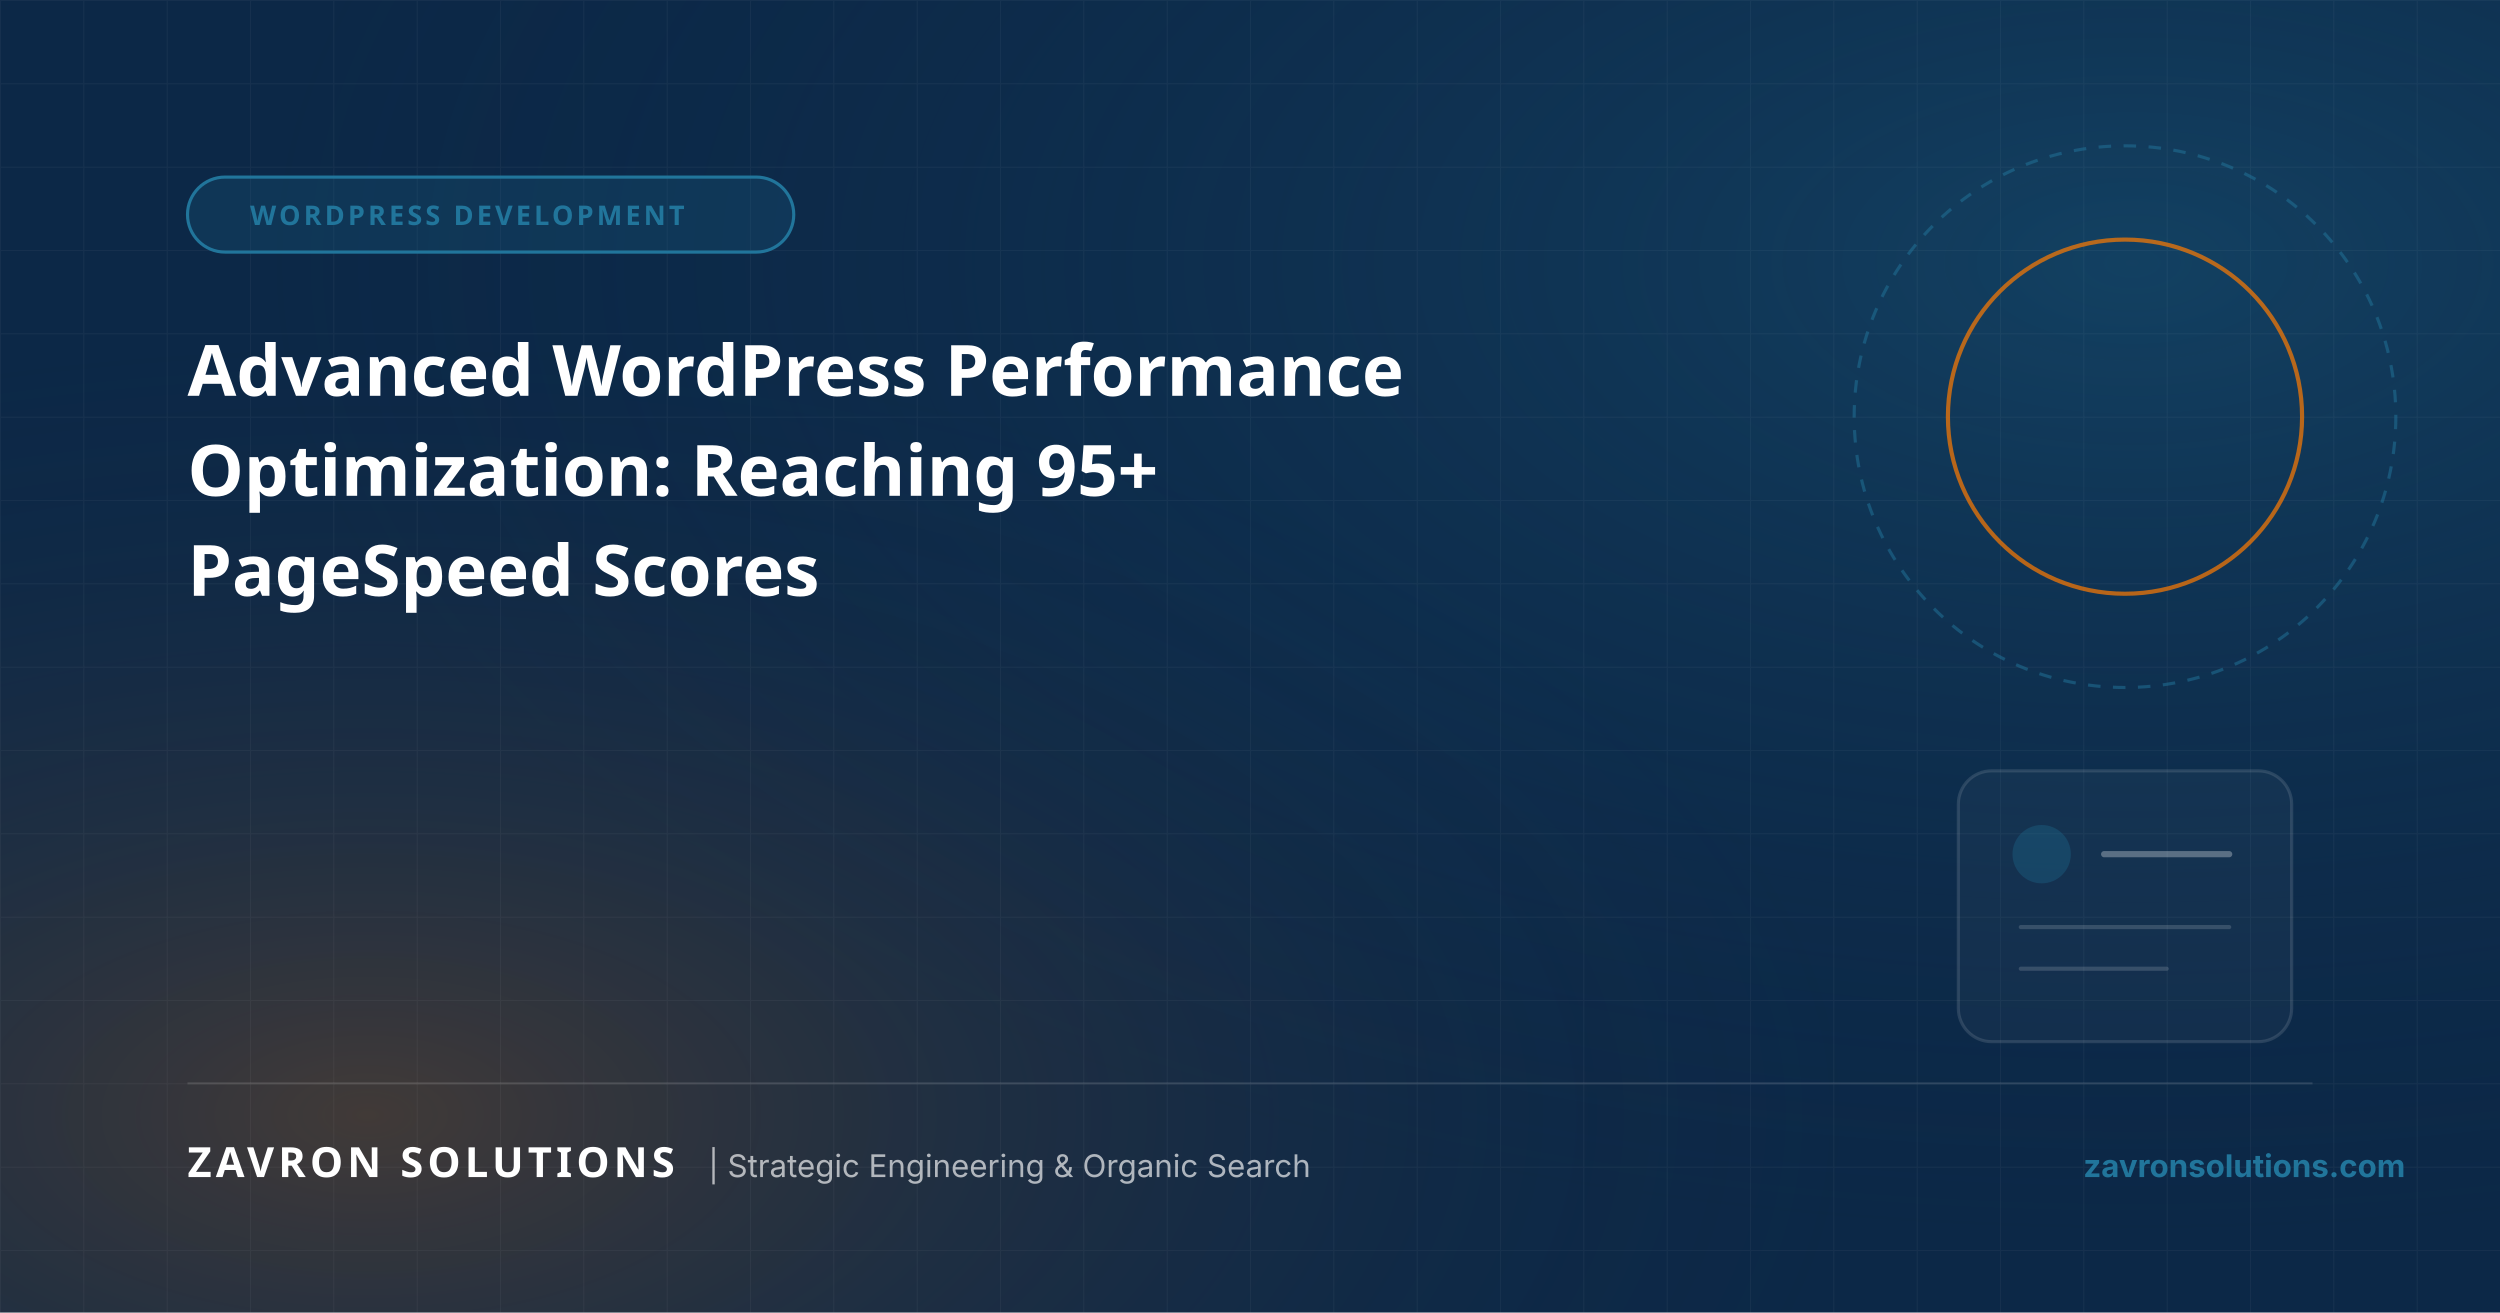
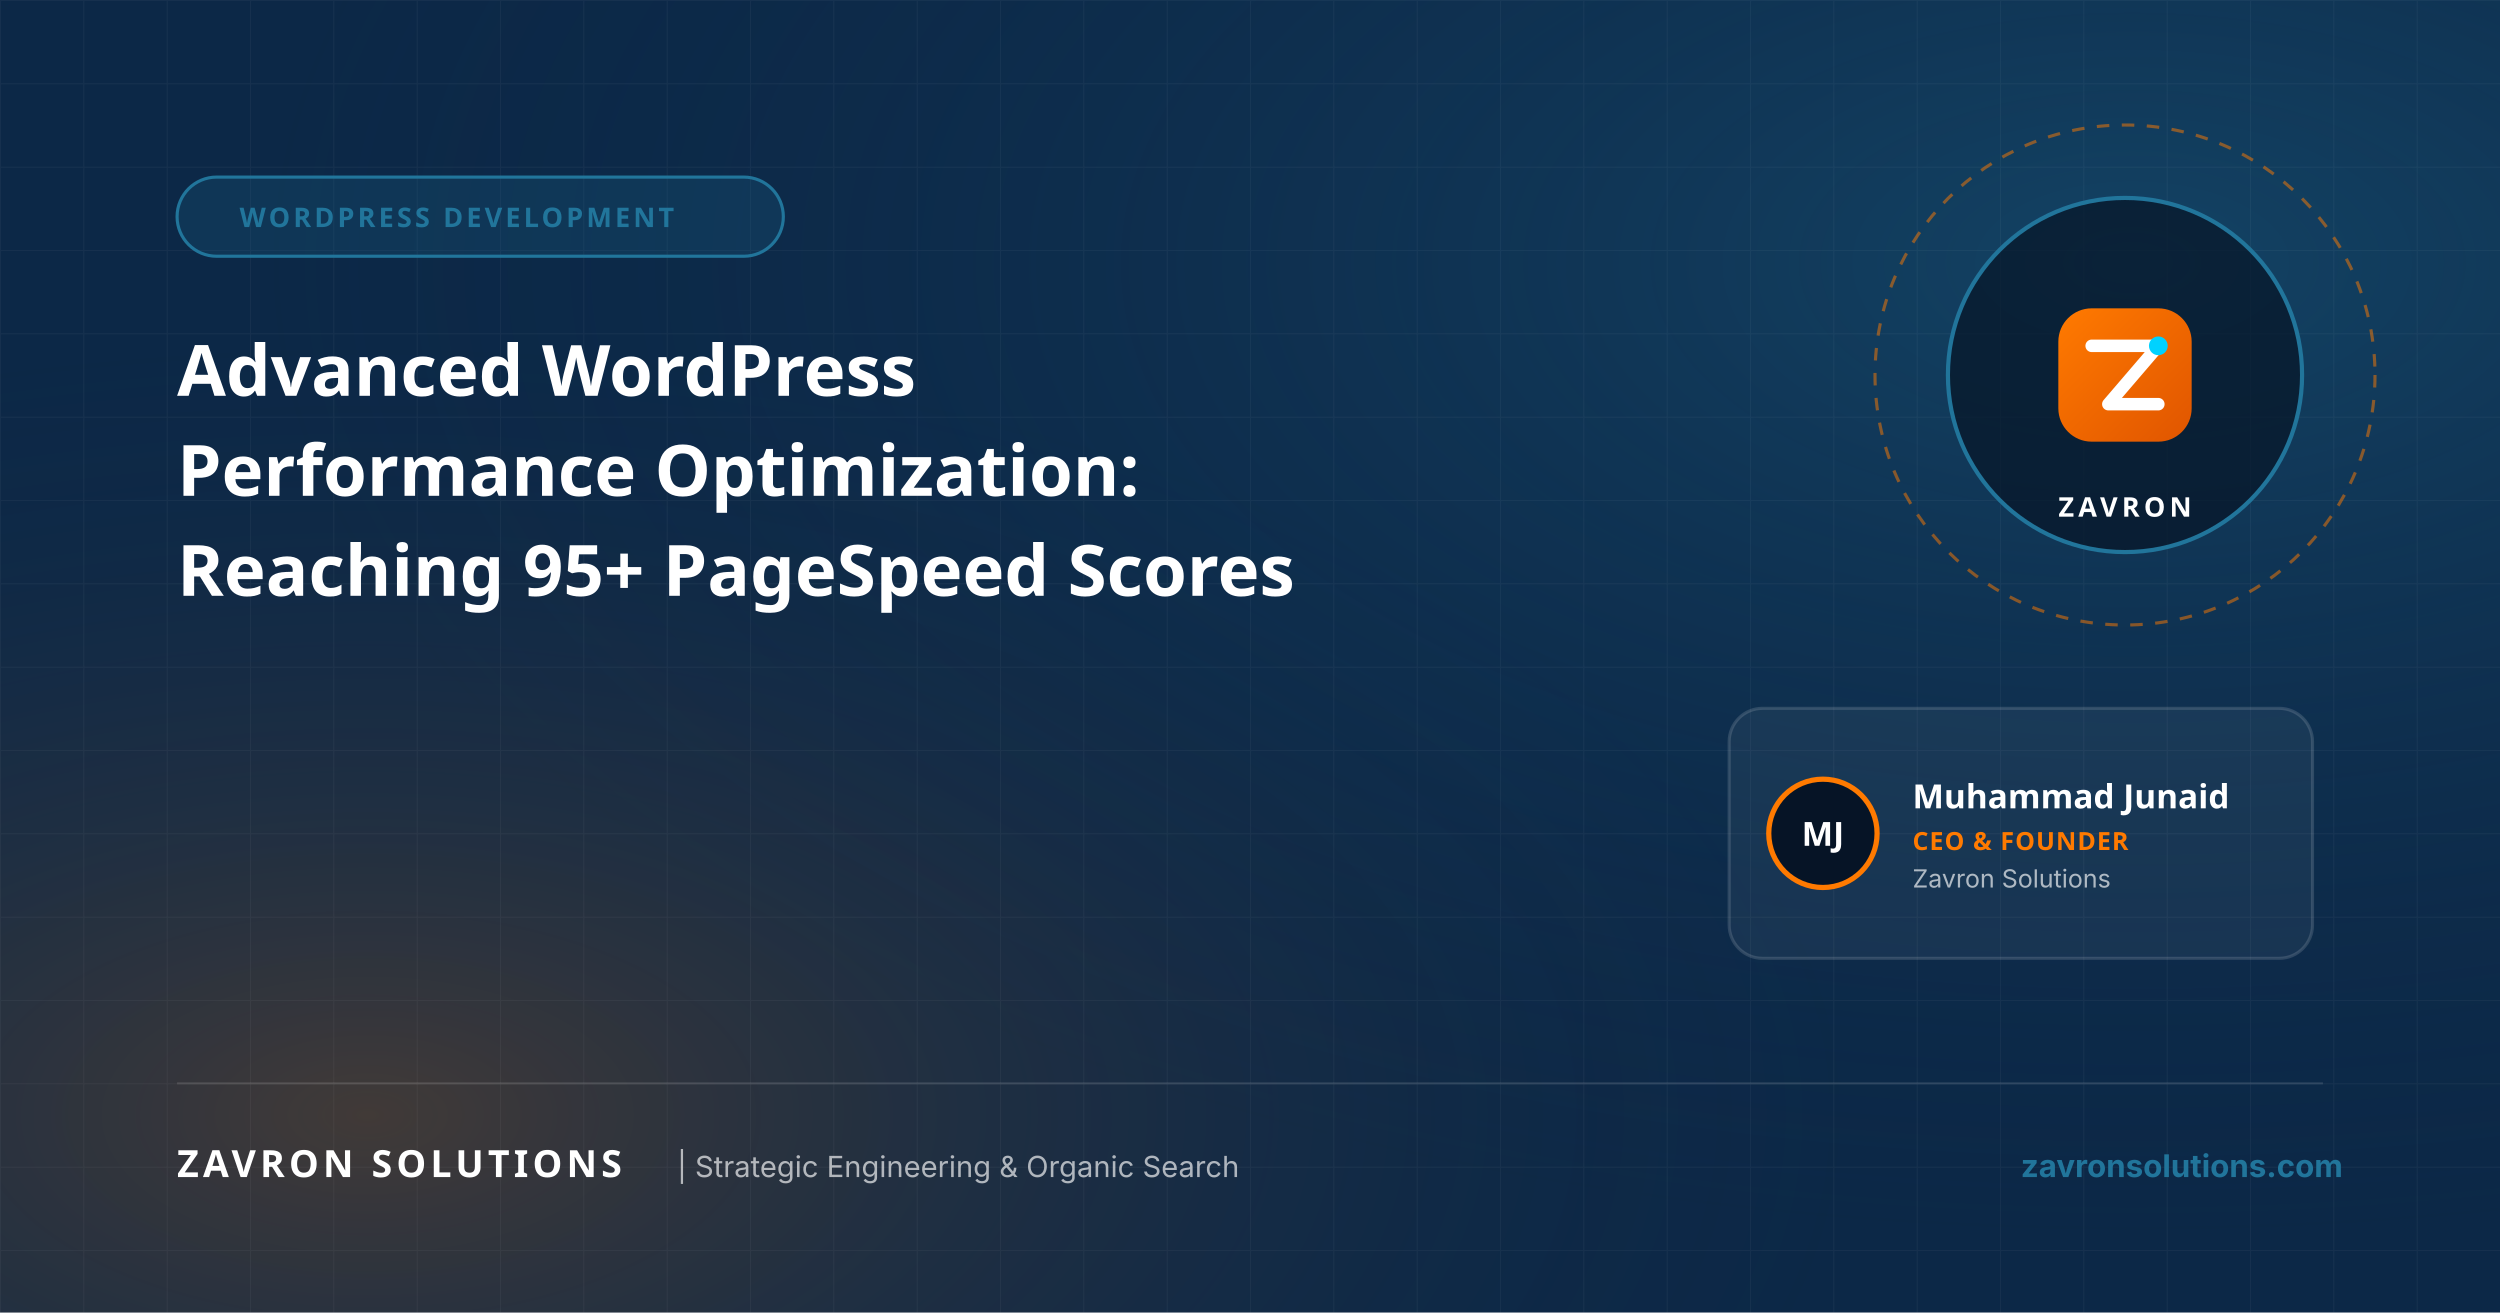
<svg xmlns="http://www.w3.org/2000/svg" width="1200" height="630" viewBox="0 0 1200 630" fill="none">
  <rect width="1200" height="630" fill="#0c2847" />
  <defs>
    <radialGradient id="grad1" cx="0.85" cy="0.2" r="0.75">
-       <stop offset="0%" stop-color="#21759b" stop-opacity="0.32" />
+       <stop offset="0%" stop-color="#21759b" stop-opacity="0.35" />
      <stop offset="100%" stop-color="#0c2847" stop-opacity="0" />
    </radialGradient>
    <radialGradient id="grad2" cx="0.15" cy="0.85" r="0.6">
      <stop offset="0%" stop-color="#ff7a00" stop-opacity="0.22" />
      <stop offset="100%" stop-color="#0c2847" stop-opacity="0" />
    </radialGradient>
+     <linearGradient id="logoGrad" x1="0" y1="0" x2="1" y2="1">
+       <stop offset="0%" stop-color="#FF7A00" />
+       <stop offset="100%" stop-color="#E05500" />
+     </linearGradient>
    <pattern id="grid" width="40" height="40" patternUnits="userSpaceOnUse">
      <path d="M 40 0 L 0 0 0 40" fill="none" stroke="rgba(255,255,255,0.04)" stroke-width="1" />
    </pattern>
  </defs>
  <rect width="1200" height="630" fill="url(#grad1)" />
  <rect width="1200" height="630" fill="url(#grad2)" />
  <rect width="1200" height="630" fill="url(#grid)" />
-   <circle cx="1020" cy="200" r="130" stroke="#21759b" stroke-width="1.5" stroke-dasharray="6 6" fill="none" opacity="0.5" />
-   <circle cx="1020" cy="200" r="85" stroke="#ff7a00" stroke-width="2" fill="none" opacity="0.7" />
-   <rect x="940" y="370" width="160" height="130" rx="16" stroke="rgba(255,255,255,0.12)" stroke-width="1.5" fill="rgba(255,255,255,0.03)" />
-   <circle cx="980" cy="410" r="14" fill="#21759b" fill-opacity="0.3" />
-   <line x1="1010" y1="410" x2="1070" y2="410" stroke="rgba(255,255,255,0.3)" stroke-width="3" stroke-linecap="round" />
-   <line x1="970" y1="445" x2="1070" y2="445" stroke="rgba(255,255,255,0.15)" stroke-width="2" stroke-linecap="round" />
-   <line x1="970" y1="465" x2="1040" y2="465" stroke="rgba(255,255,255,0.15)" stroke-width="2" stroke-linecap="round" />
-   <rect x="90" y="85" width="291" height="36" rx="18" fill="#21759b" fill-opacity="0.18" stroke="#21759b" stroke-width="1.5" />
-   <text x="120" y="108" fill="#21759b" font-family="Plus Jakarta Sans, sans-serif" font-size="13" font-weight="700" letter-spacing="1.5">WORDPRESS DEVELOPMENT</text>
-   <text x="90" y="190" fill="#FFFFFF" font-family="Plus Jakarta Sans, sans-serif" font-size="34" font-weight="800">Advanced WordPress Performance</text>
-   <text x="90" y="238" fill="#FFFFFF" font-family="Plus Jakarta Sans, sans-serif" font-size="34" font-weight="800">Optimization: Reaching 95+</text>
-   <text x="90" y="286" fill="#FFFFFF" font-family="Plus Jakarta Sans, sans-serif" font-size="34" font-weight="800">PageSpeed Scores</text>
-   <line x1="90" y1="520" x2="1110" y2="520" stroke="rgba(255,255,255,0.12)" stroke-width="1" />
-   <text x="90" y="565" fill="#FFFFFF" font-family="Plus Jakarta Sans, sans-serif" font-size="20" font-weight="800" letter-spacing="2">ZAVRON SOLUTIONS</text>
-   <text x="340" y="565" fill="rgba(255,255,255,0.65)" font-family="Inter, sans-serif" font-size="15">| Strategic Engineering &amp; Organic Search</text>
-   <text x="1000" y="565" fill="#21759b" font-family="Inter, sans-serif" font-size="15" font-weight="700">zavronsolutions.com</text>
+   <rect x="85" y="85" width="291" height="38" rx="19" fill="#21759b" fill-opacity="0.18" stroke="#21759b" stroke-width="1.5" />
+   <text x="115" y="109" fill="#21759b" font-family="Plus Jakarta Sans, sans-serif" font-size="13" font-weight="700" letter-spacing="1.5">WORDPRESS DEVELOPMENT</text>
+   <text x="85" y="190" fill="#FFFFFF" font-family="Plus Jakarta Sans, sans-serif" font-size="34" font-weight="800">Advanced WordPress</text>
+   <text x="85" y="238" fill="#FFFFFF" font-family="Plus Jakarta Sans, sans-serif" font-size="34" font-weight="800">Performance Optimization:</text>
+   <text x="85" y="286" fill="#FFFFFF" font-family="Plus Jakarta Sans, sans-serif" font-size="34" font-weight="800">Reaching 95+ PageSpeed Scores</text>
+   <circle cx="1020" cy="180" r="85" stroke="#21759b" stroke-width="2" fill="rgba(6, 20, 38, 0.7)" />
+   <circle cx="1020" cy="180" r="120" stroke="#ff7a00" stroke-width="1.5" stroke-dasharray="6 6" fill="none" opacity="0.5" />
+   <g transform="translate(988, 148)">
+     <rect width="64" height="64" rx="16" fill="url(#logoGrad)" />
+     <path d="M16 18 H48 L24 46 H48" stroke="#FFFFFF" stroke-width="6" stroke-linecap="round" stroke-linejoin="round" />
+     <circle cx="48" cy="18" r="4.5" fill="#00D2FF" />
+   </g>
+   <text x="1020" y="248" fill="#FFFFFF" font-family="Plus Jakarta Sans, sans-serif" font-size="13" font-weight="800" letter-spacing="2" text-anchor="middle">ZAVRON</text>
+   <rect x="830" y="340" width="280" height="120" rx="16" fill="rgba(255,255,255,0.05)" stroke="rgba(255,255,255,0.14)" stroke-width="1.5" />
+   <circle cx="875" cy="400" r="26" fill="#061426" stroke="#FF7A00" stroke-width="2.5" />
+   <text x="875" y="406" fill="#FFFFFF" font-family="Plus Jakarta Sans, sans-serif" font-size="16" font-weight="800" text-anchor="middle">MJ</text>
+   <text x="918" y="388" fill="#FFFFFF" font-family="Plus Jakarta Sans, sans-serif" font-size="16" font-weight="700">Muhammad Junaid</text>
+   <text x="918" y="408" fill="#FF7A00" font-family="Plus Jakarta Sans, sans-serif" font-size="12" font-weight="700" letter-spacing="0.5">CEO &amp; FOUNDER</text>
+   <text x="918" y="426" fill="rgba(255,255,255,0.65)" font-family="Inter, sans-serif" font-size="12">Zavron Solutions</text>
+   <line x1="85" y1="520" x2="1115" y2="520" stroke="rgba(255,255,255,0.12)" stroke-width="1" />
+   <text x="85" y="565" fill="#FFFFFF" font-family="Plus Jakarta Sans, sans-serif" font-size="18" font-weight="800" letter-spacing="2">ZAVRON SOLUTIONS</text>
+   <text x="325" y="565" fill="rgba(255,255,255,0.65)" font-family="Inter, sans-serif" font-size="14">|   Strategic Engineering &amp; Organic Search</text>
+   <text x="970" y="565" fill="#21759b" font-family="Inter, sans-serif" font-size="15" font-weight="700">zavronsolutions.com</text>
</svg>
